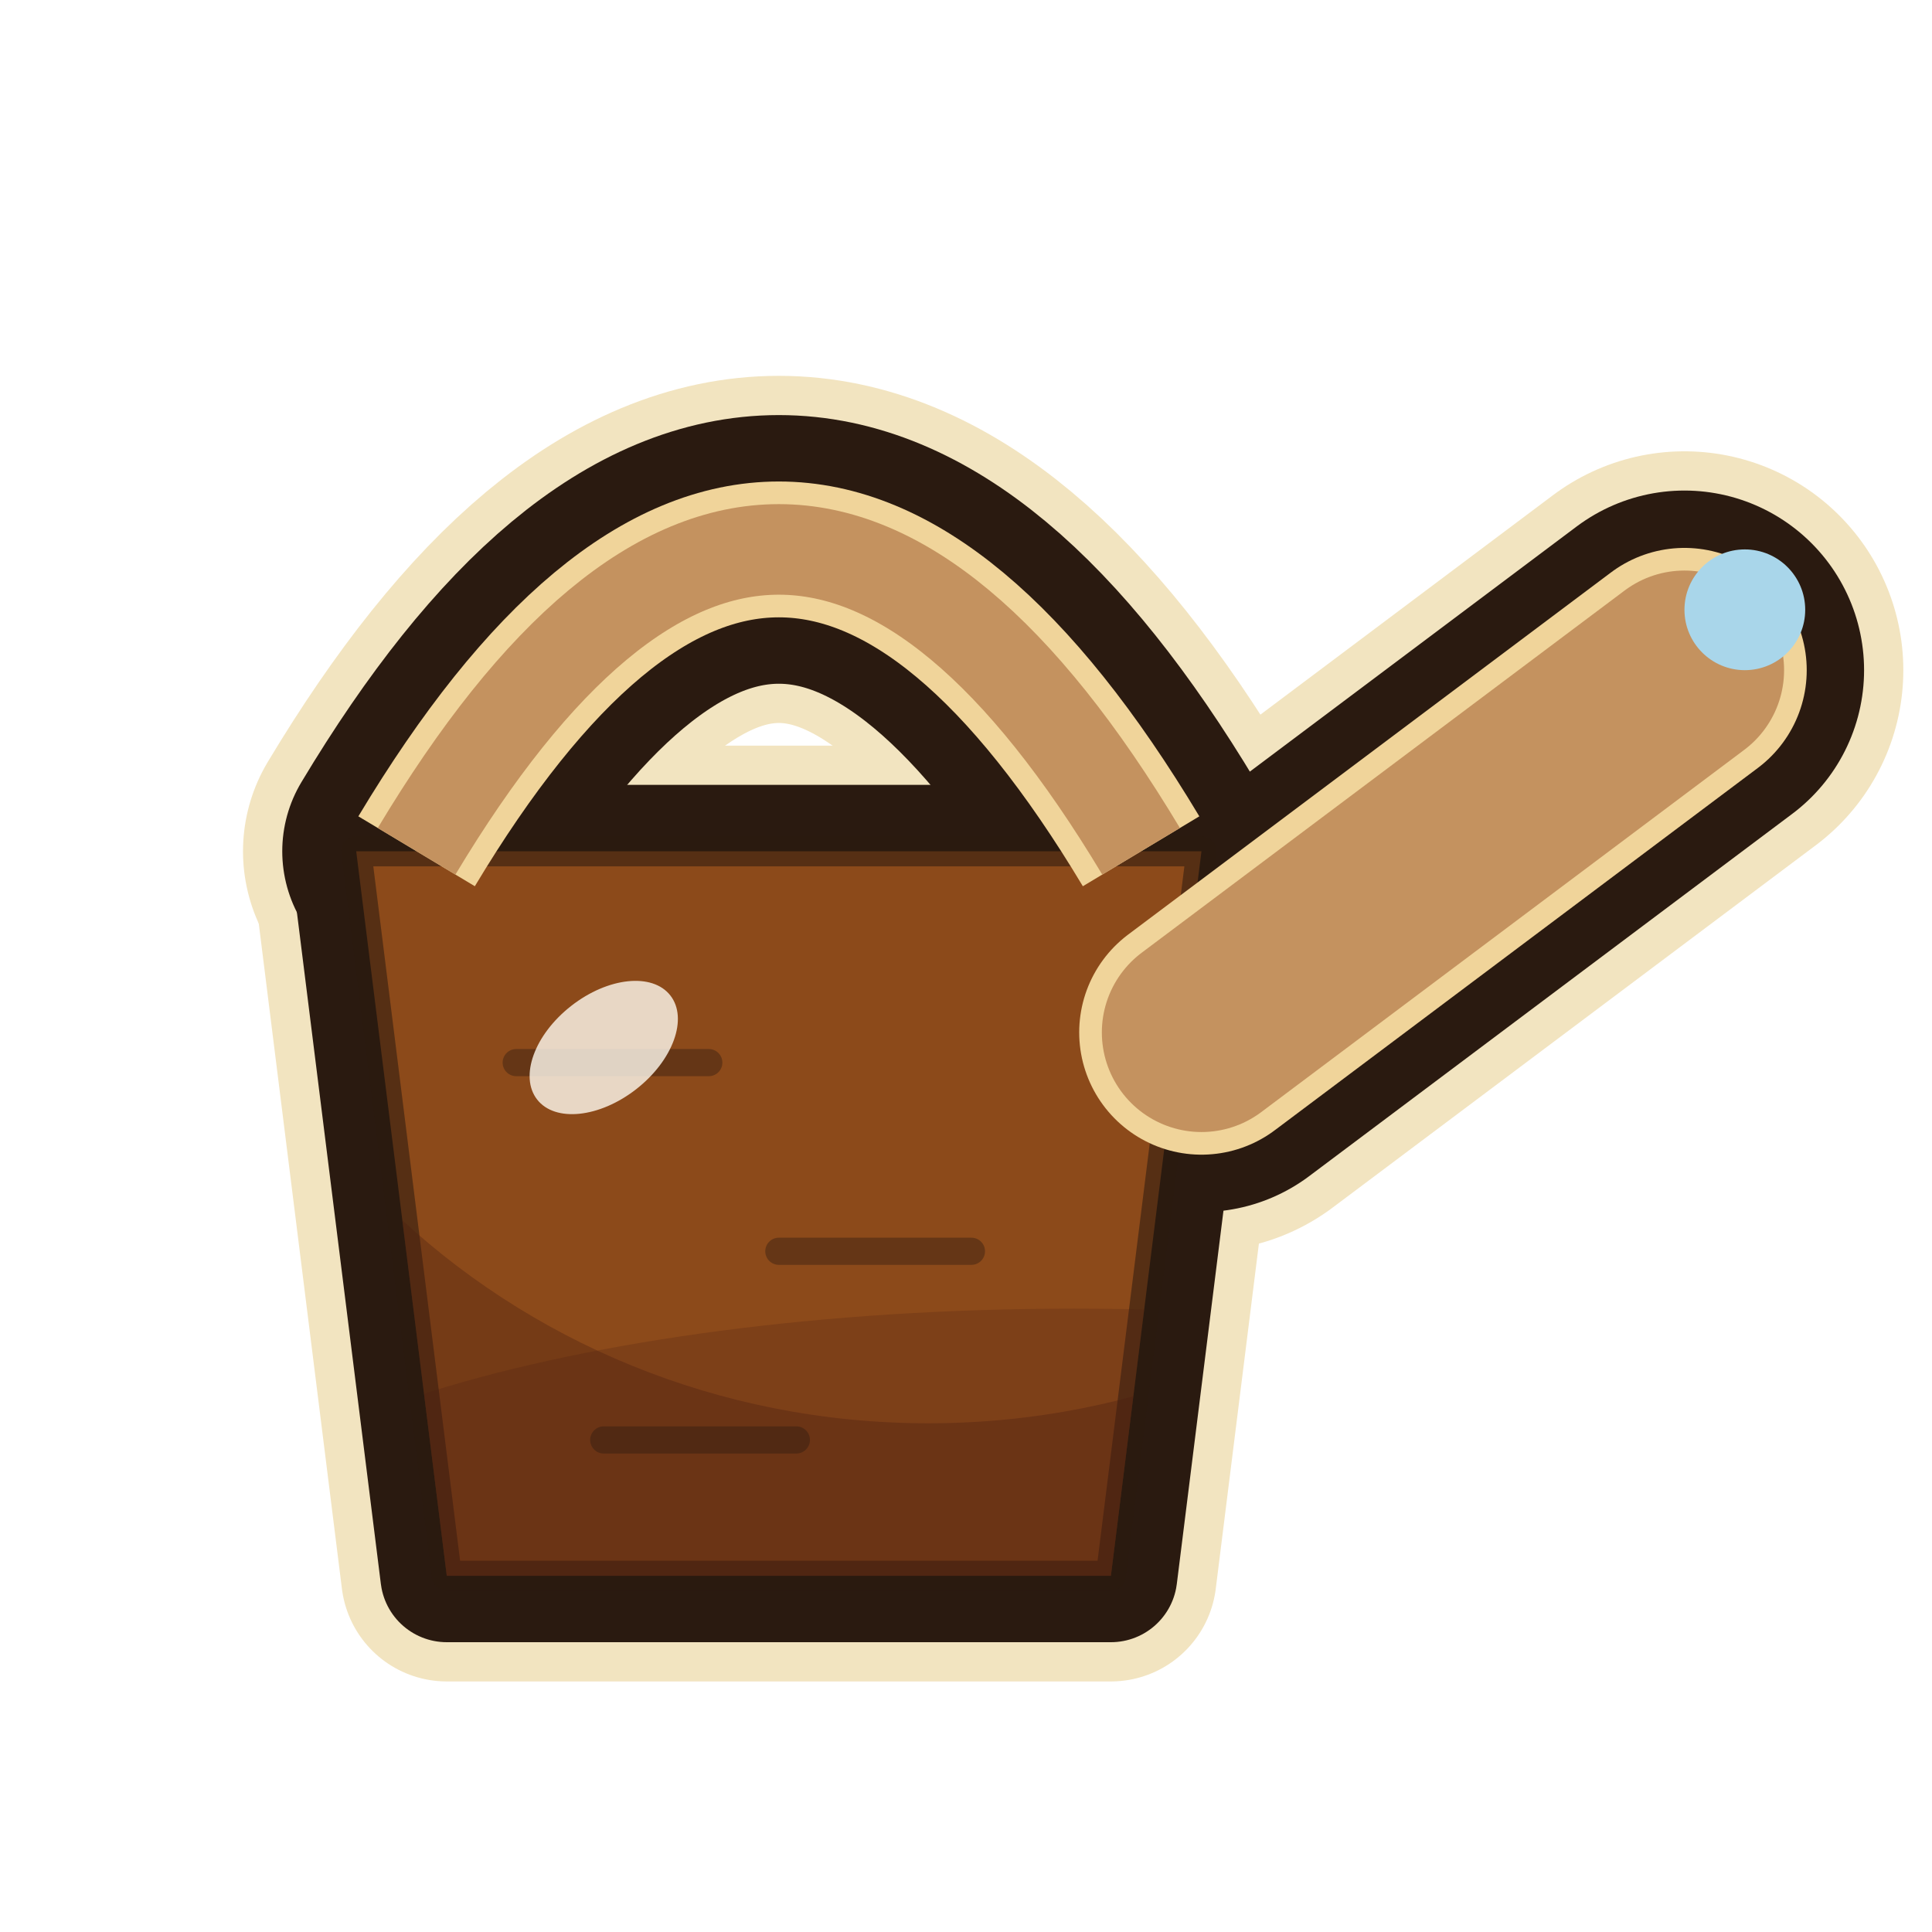
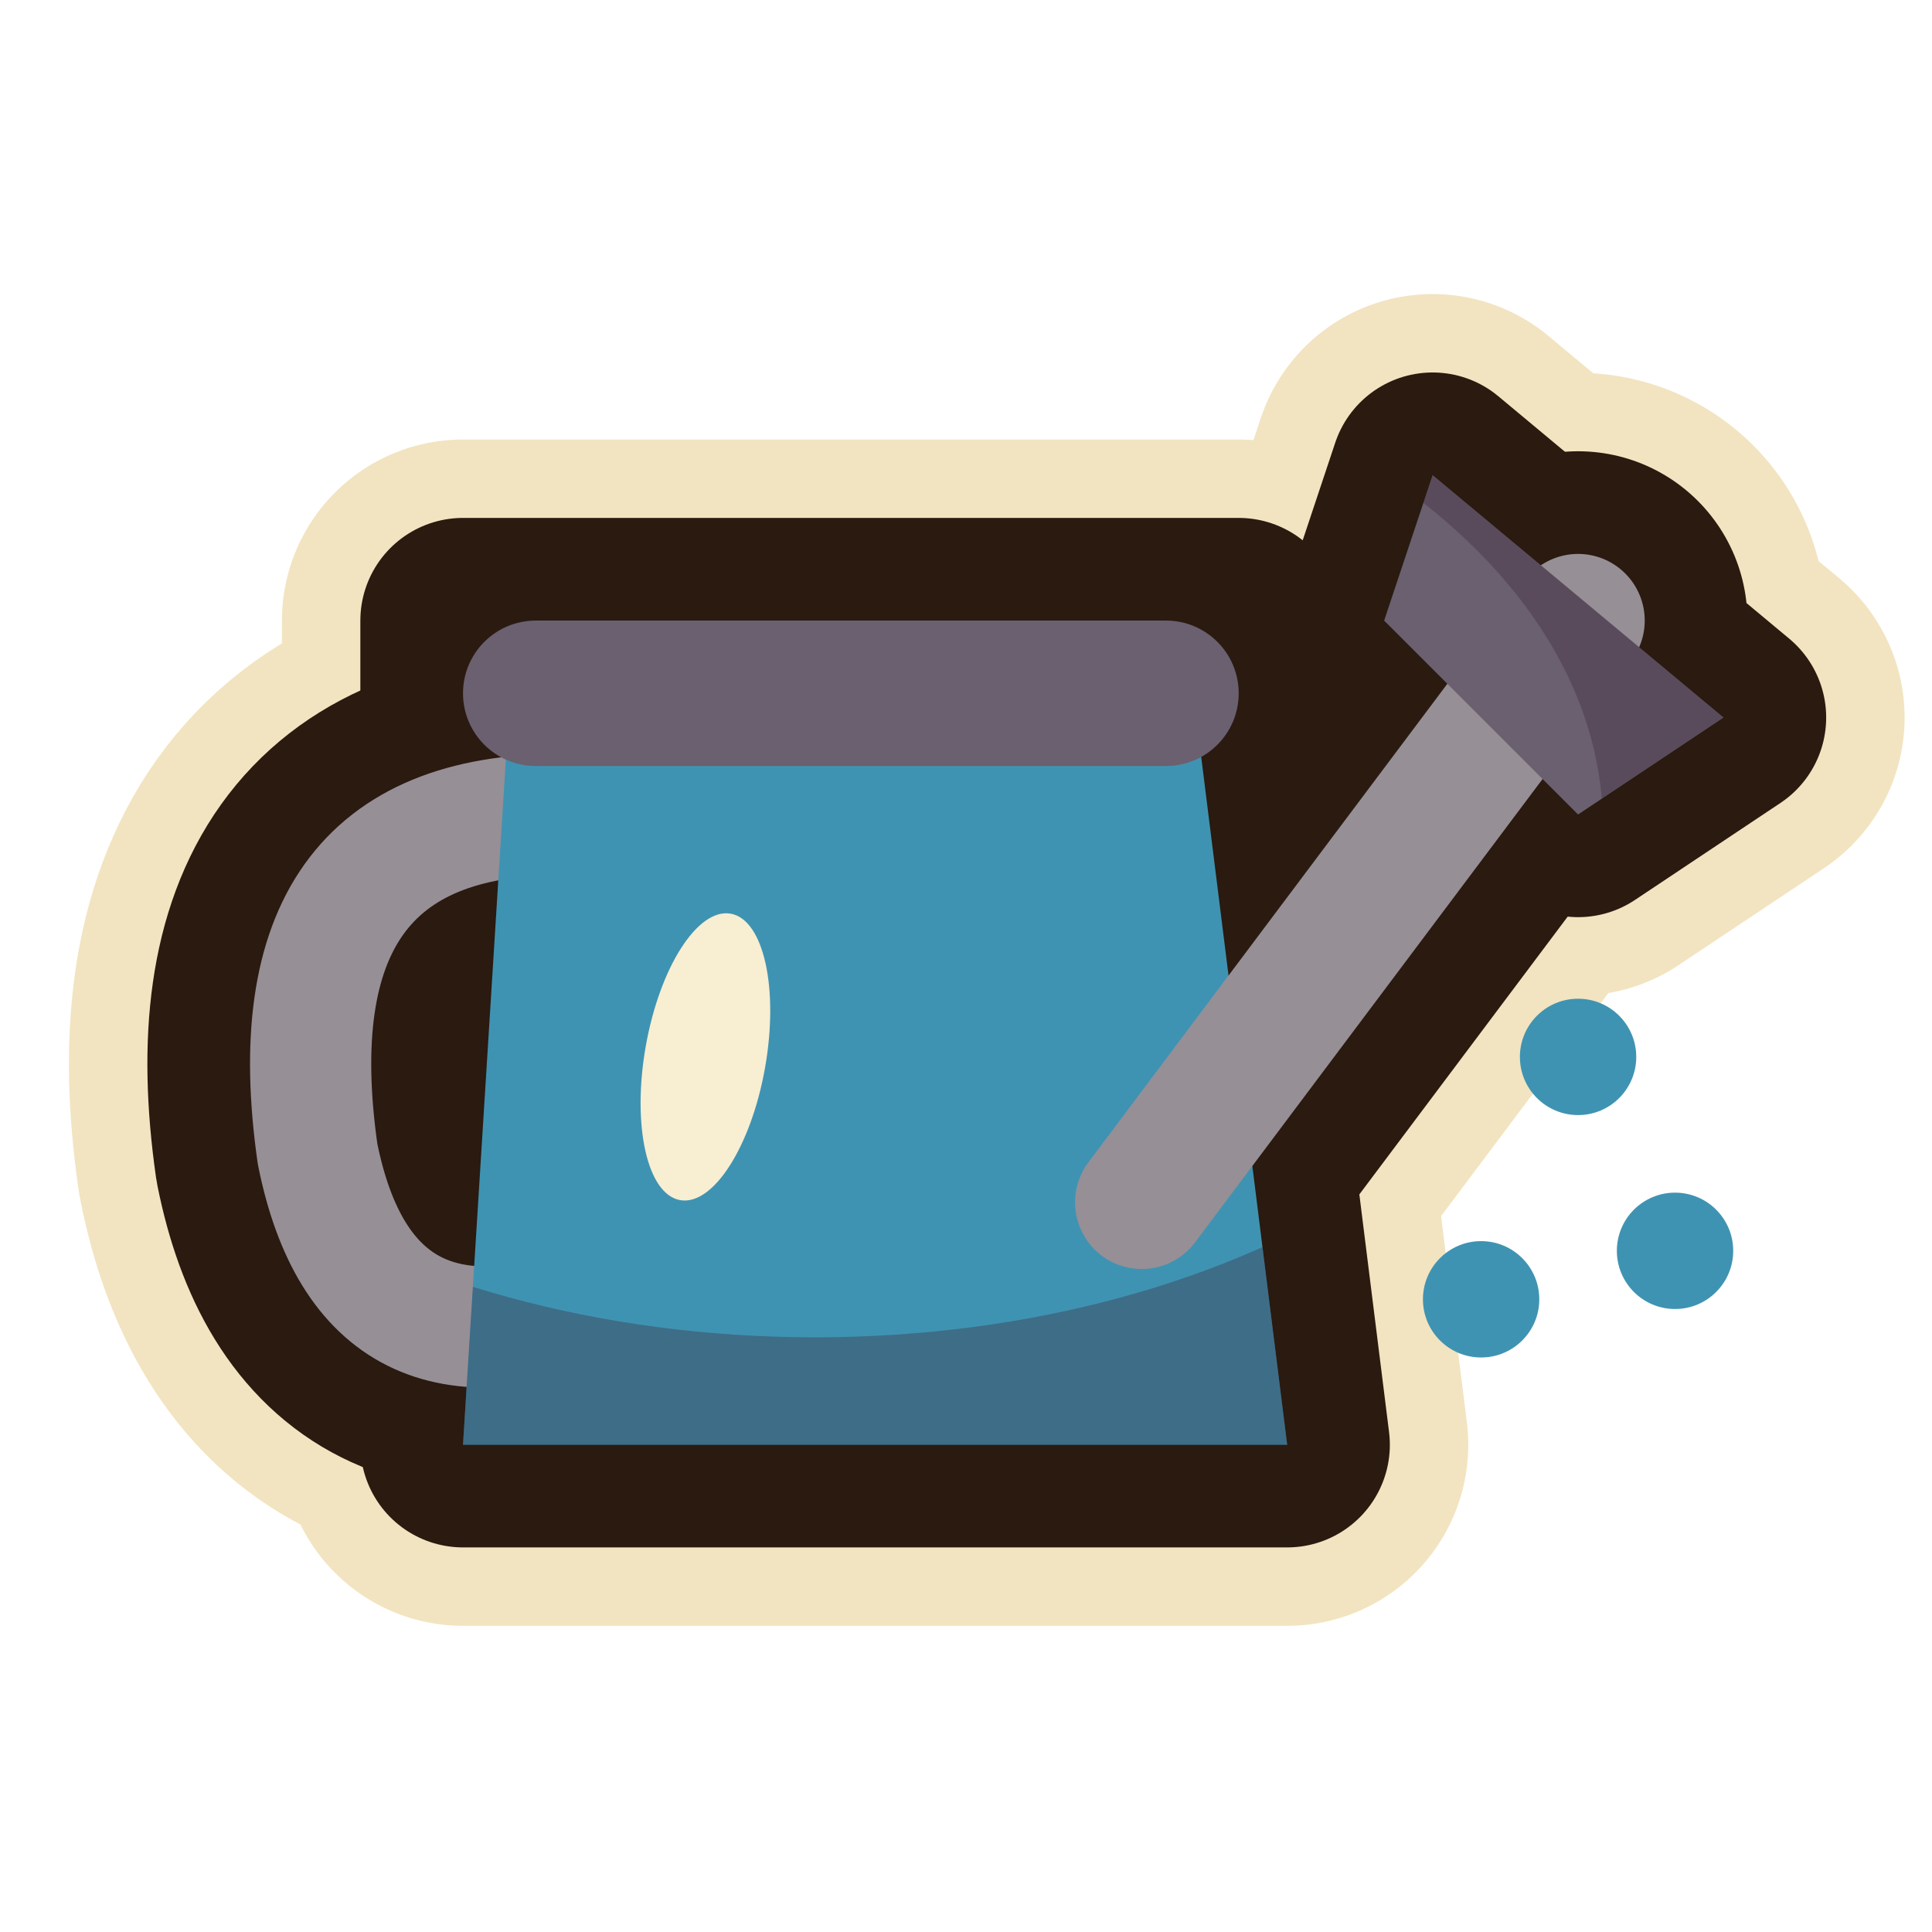
- <svg xmlns="http://www.w3.org/2000/svg" viewBox="0 0 64 64" role="img" aria-label="tin-watering-can (placeholder)">
+ <svg xmlns="http://www.w3.org/2000/svg" viewBox="0 0 64 64" role="img" aria-label="watering can">
  <g fill="#f2e4c0" stroke="#f2e4c0" stroke-linejoin="round" stroke-linecap="round">
-     <path d="M11.8 28.2h28l-3 24H14.8z" stroke-width="7" />
-     <path d="M39.8 34.2L55.8 22.2" fill="none" stroke-width="14.5" />
-     <path d="M39.8 34.2L55.8 22.2" fill="none" stroke-width="13" />
-     <path d="M13.8 28.2Q25.8 8.2 37.8 28.2" fill="none" stroke-width="11.5" />
+     <g transform="translate(32 32) scale(0.803) translate(-32.75 -34.25)" stroke-width="14.94">
+       <path d="M16 28Q4 28 6 42Q8 52 18 48" stroke-linecap="round" stroke-linejoin="round" fill="none" stroke-width="19.94" />
+       <path d="M14 22H42L46 54H12ZM12 20h32v6h-32zM52 14L64 24L58 28L50 20z" />
+       <path d="M40 44L58 20" stroke-linecap="round" stroke-linejoin="round" fill="none" stroke-width="20.44" />
+       <ellipse cx="22" cy="38" rx="2.5" ry="6" transform="rotate(10 22 38)" />
+     </g>
  </g>
  <g fill="#2a1a10" stroke="#2a1a10" stroke-linejoin="round" stroke-linecap="round">
-     <path d="M11.8 28.2h28l-3 24H14.8z" stroke-width="4.4" />
-     <path d="M39.8 34.2L55.8 22.2" fill="none" stroke-width="11.9" />
-     <path d="M39.8 34.2L55.8 22.2" fill="none" stroke-width="10.4" />
-     <path d="M13.8 28.2Q25.8 8.2 37.8 28.2" fill="none" stroke-width="8.9" />
+     <g transform="translate(32 32) scale(0.803) translate(-32.75 -34.25)" stroke-width="8.47">
+       <path d="M16 28Q4 28 6 42Q8 52 18 48" stroke-linecap="round" stroke-linejoin="round" fill="none" stroke-width="13.47" />
+       <path d="M14 22H42L46 54H12ZM12 20h32v6h-32zM52 14L64 24L58 28L50 20z" />
+       <path d="M40 44L58 20" stroke-linecap="round" stroke-linejoin="round" fill="none" stroke-width="13.97" />
+       <ellipse cx="22" cy="38" rx="2.5" ry="6" transform="rotate(10 22 38)" />
+     </g>
  </g>
-   <path d="M11.8 28.2h28l-3 24H14.8z" fill="#8c4a1a" stroke="#2a1a10" stroke-width="1" stroke-opacity=".55" stroke-linejoin="round" />
-   <path d="M39.8 34.2L55.8 22.2" stroke="#f0d49a" stroke-width="8.1" stroke-linecap="round" />
-   <path d="M39.8 34.2L55.8 22.2" stroke="#c4925f" stroke-width="6.6" stroke-linecap="round" />
-   <path d="M13.8 28.2Q25.8 8.2 37.8 28.2" fill="none" stroke="#f0d49a" stroke-width="4.5" />
-   <path d="M13.8 28.2Q25.8 8.2 37.8 28.2" fill="none" stroke="#c4925f" stroke-width="3" />
-   <circle cx="57.8" cy="20.2" r="2" fill="#a9d6ea" />
+   <g transform="translate(32 32) scale(0.803) translate(-32.75 -34.25)">
+     <path d="M16 28Q4 28 6 42Q8 52 18 48" fill="none" stroke="#968f96" stroke-width="5" stroke-linecap="round" stroke-linejoin="round" />
+     <path d="M14 22H42L46 54H12Z" fill="#3f93b2" />
+     <rect x="12" y="20" width="32" height="6" fill="#6a6070" rx="3" />
+     <path d="M40 44L58 20" fill="none" stroke="#968f96" stroke-width="5.5" stroke-linecap="round" stroke-linejoin="round" />
+     <polygon points="52,14 64,24 58,28 50,20" fill="#6a6070" />
+     <circle cx="58" cy="38" r="2.4" fill="#3f93b2" />
+     <circle cx="62" cy="46" r="2.4" fill="#3f93b2" />
+     <circle cx="54" cy="48" r="2.4" fill="#3f93b2" />
+     <ellipse cx="22" cy="38" rx="2.5" ry="6" fill="#f8eed2" transform="rotate(10 22 38)" />
+   </g>
  <defs>
    <clipPath id="hl-ico-watering-can">
-       <path d="M11.8 28.2h28l-3 24H14.8z" />
+       <path d="M14 22H42L46 54H12Z" transform="translate(32 32) scale(0.803) translate(-32.75 -34.25)" />
+       <rect x="12" y="20" width="32" height="6" transform="translate(32 32) scale(0.803) translate(-32.75 -34.25)" />
+       <polygon points="52,14 64,24 58,28 50,20" transform="translate(32 32) scale(0.803) translate(-32.75 -34.25)" />
+       <ellipse cx="22" cy="38" rx="2.5" ry="6" transform="translate(32 32) scale(0.803) translate(-32.75 -34.25) rotate(10 22 38)" />
    </clipPath>
  </defs>
-   <path d="M7.3 1.9h56.5v54.8h-56.5zM5.5 32.6a33 31.8 0 1 0 66 0a33 31.8 0 1 0-66 0z" fill="#fff1c8" opacity=".26" fill-rule="evenodd" clip-path="url(#hl-ico-watering-can)" />
-   <path d="M7.3 1.9h56.5v54.8h-56.5zM5.5 22.8a25.2 24.3 0 1 0 50.5 0a25.2 24.3 0 1 0-50.5 0z" fill="#4a1c10" opacity=".34" fill-rule="evenodd" clip-path="url(#hl-ico-watering-can)" />
-   <ellipse cx="35.58" cy="52.7" rx="30.1" ry="9.35" fill="#4a1c10" opacity=".22" clip-path="url(#hl-ico-watering-can)" />
-   <path clip-path="url(#hl-ico-watering-can)" fill="none" stroke-linecap="round" stroke-width="0.9" d="M17.1 35.2h6.38M25.8 41.45h6.38M20 47.7h6.38" stroke="#2a1a10" opacity=".4" />
-   <ellipse cx="20" cy="34.7" rx="2.8" ry="1.75" fill="#fffaf0" opacity=".8" transform="rotate(-38 20 34.7)" clip-path="url(#hl-ico-watering-can)" />
+   <path d="M2.9 11.7h58.2v40.5h-58.2zM.9 27.4a26.1 16.9 0 1 0 52.2 0a26.1 16.9 0 1 0-52.2 0z" fill="#3a2236" opacity=".34" fill-rule="evenodd" clip-path="url(#hl-ico-watering-can)" />
</svg>
